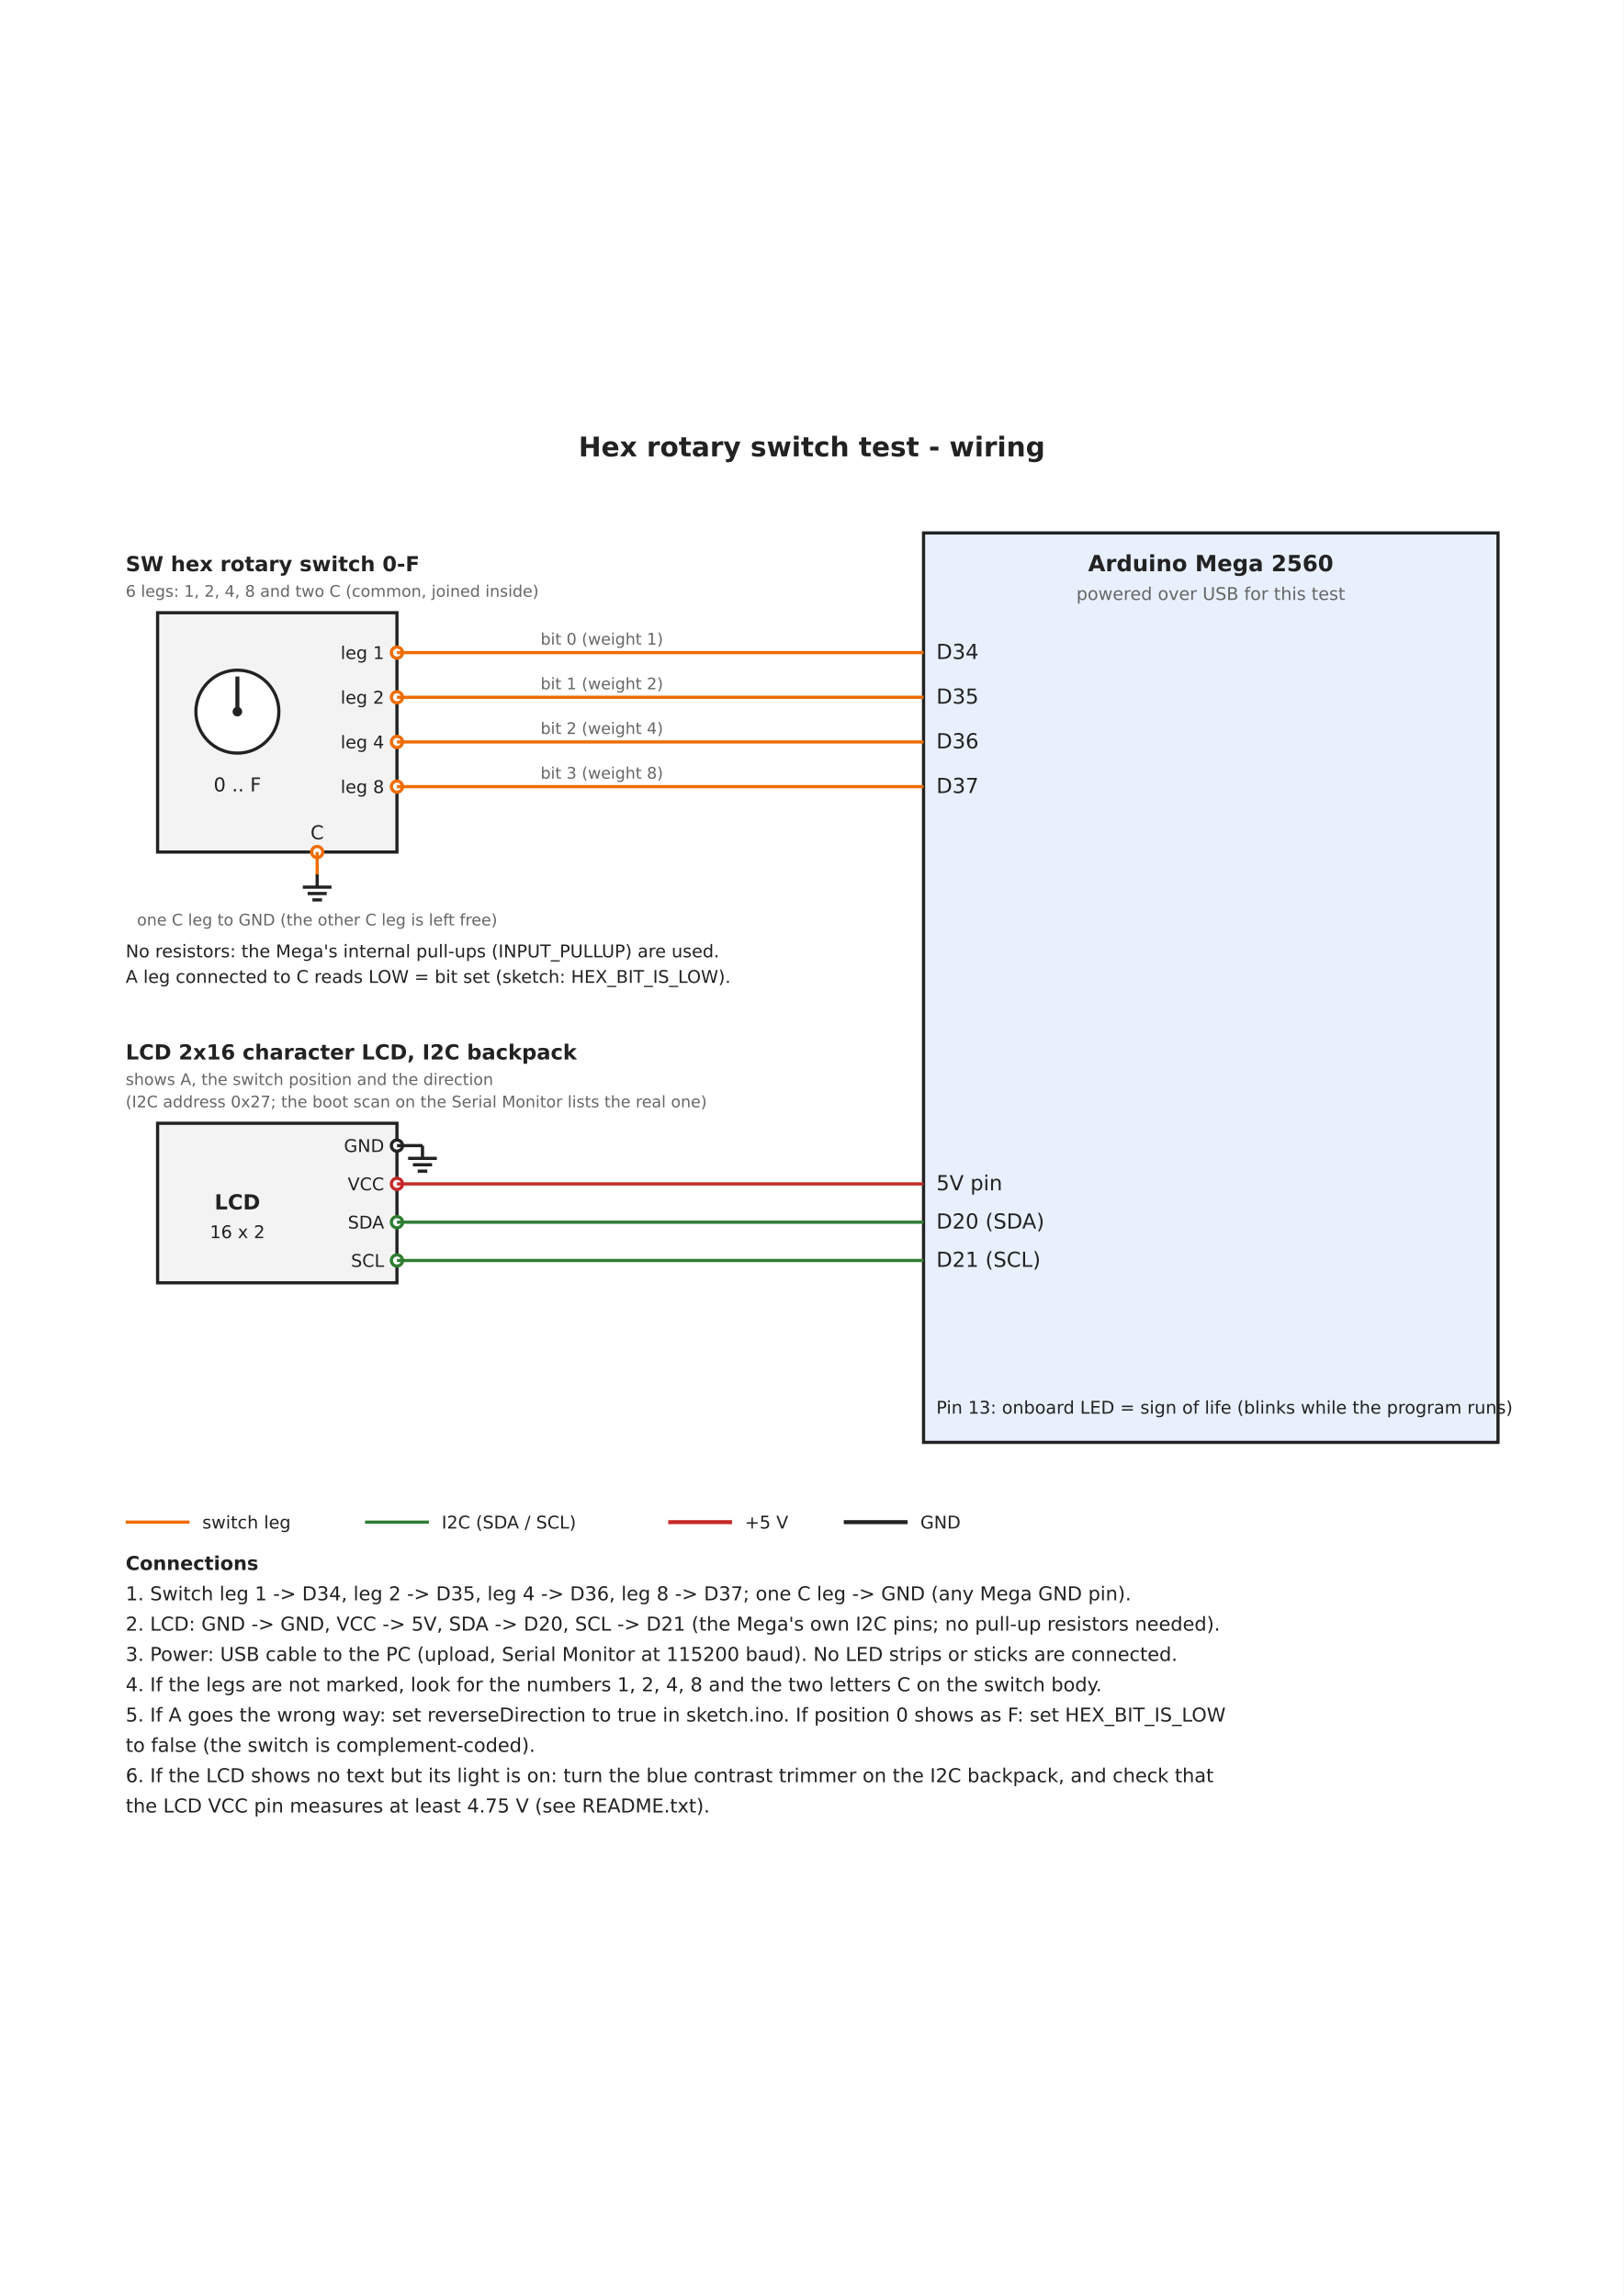
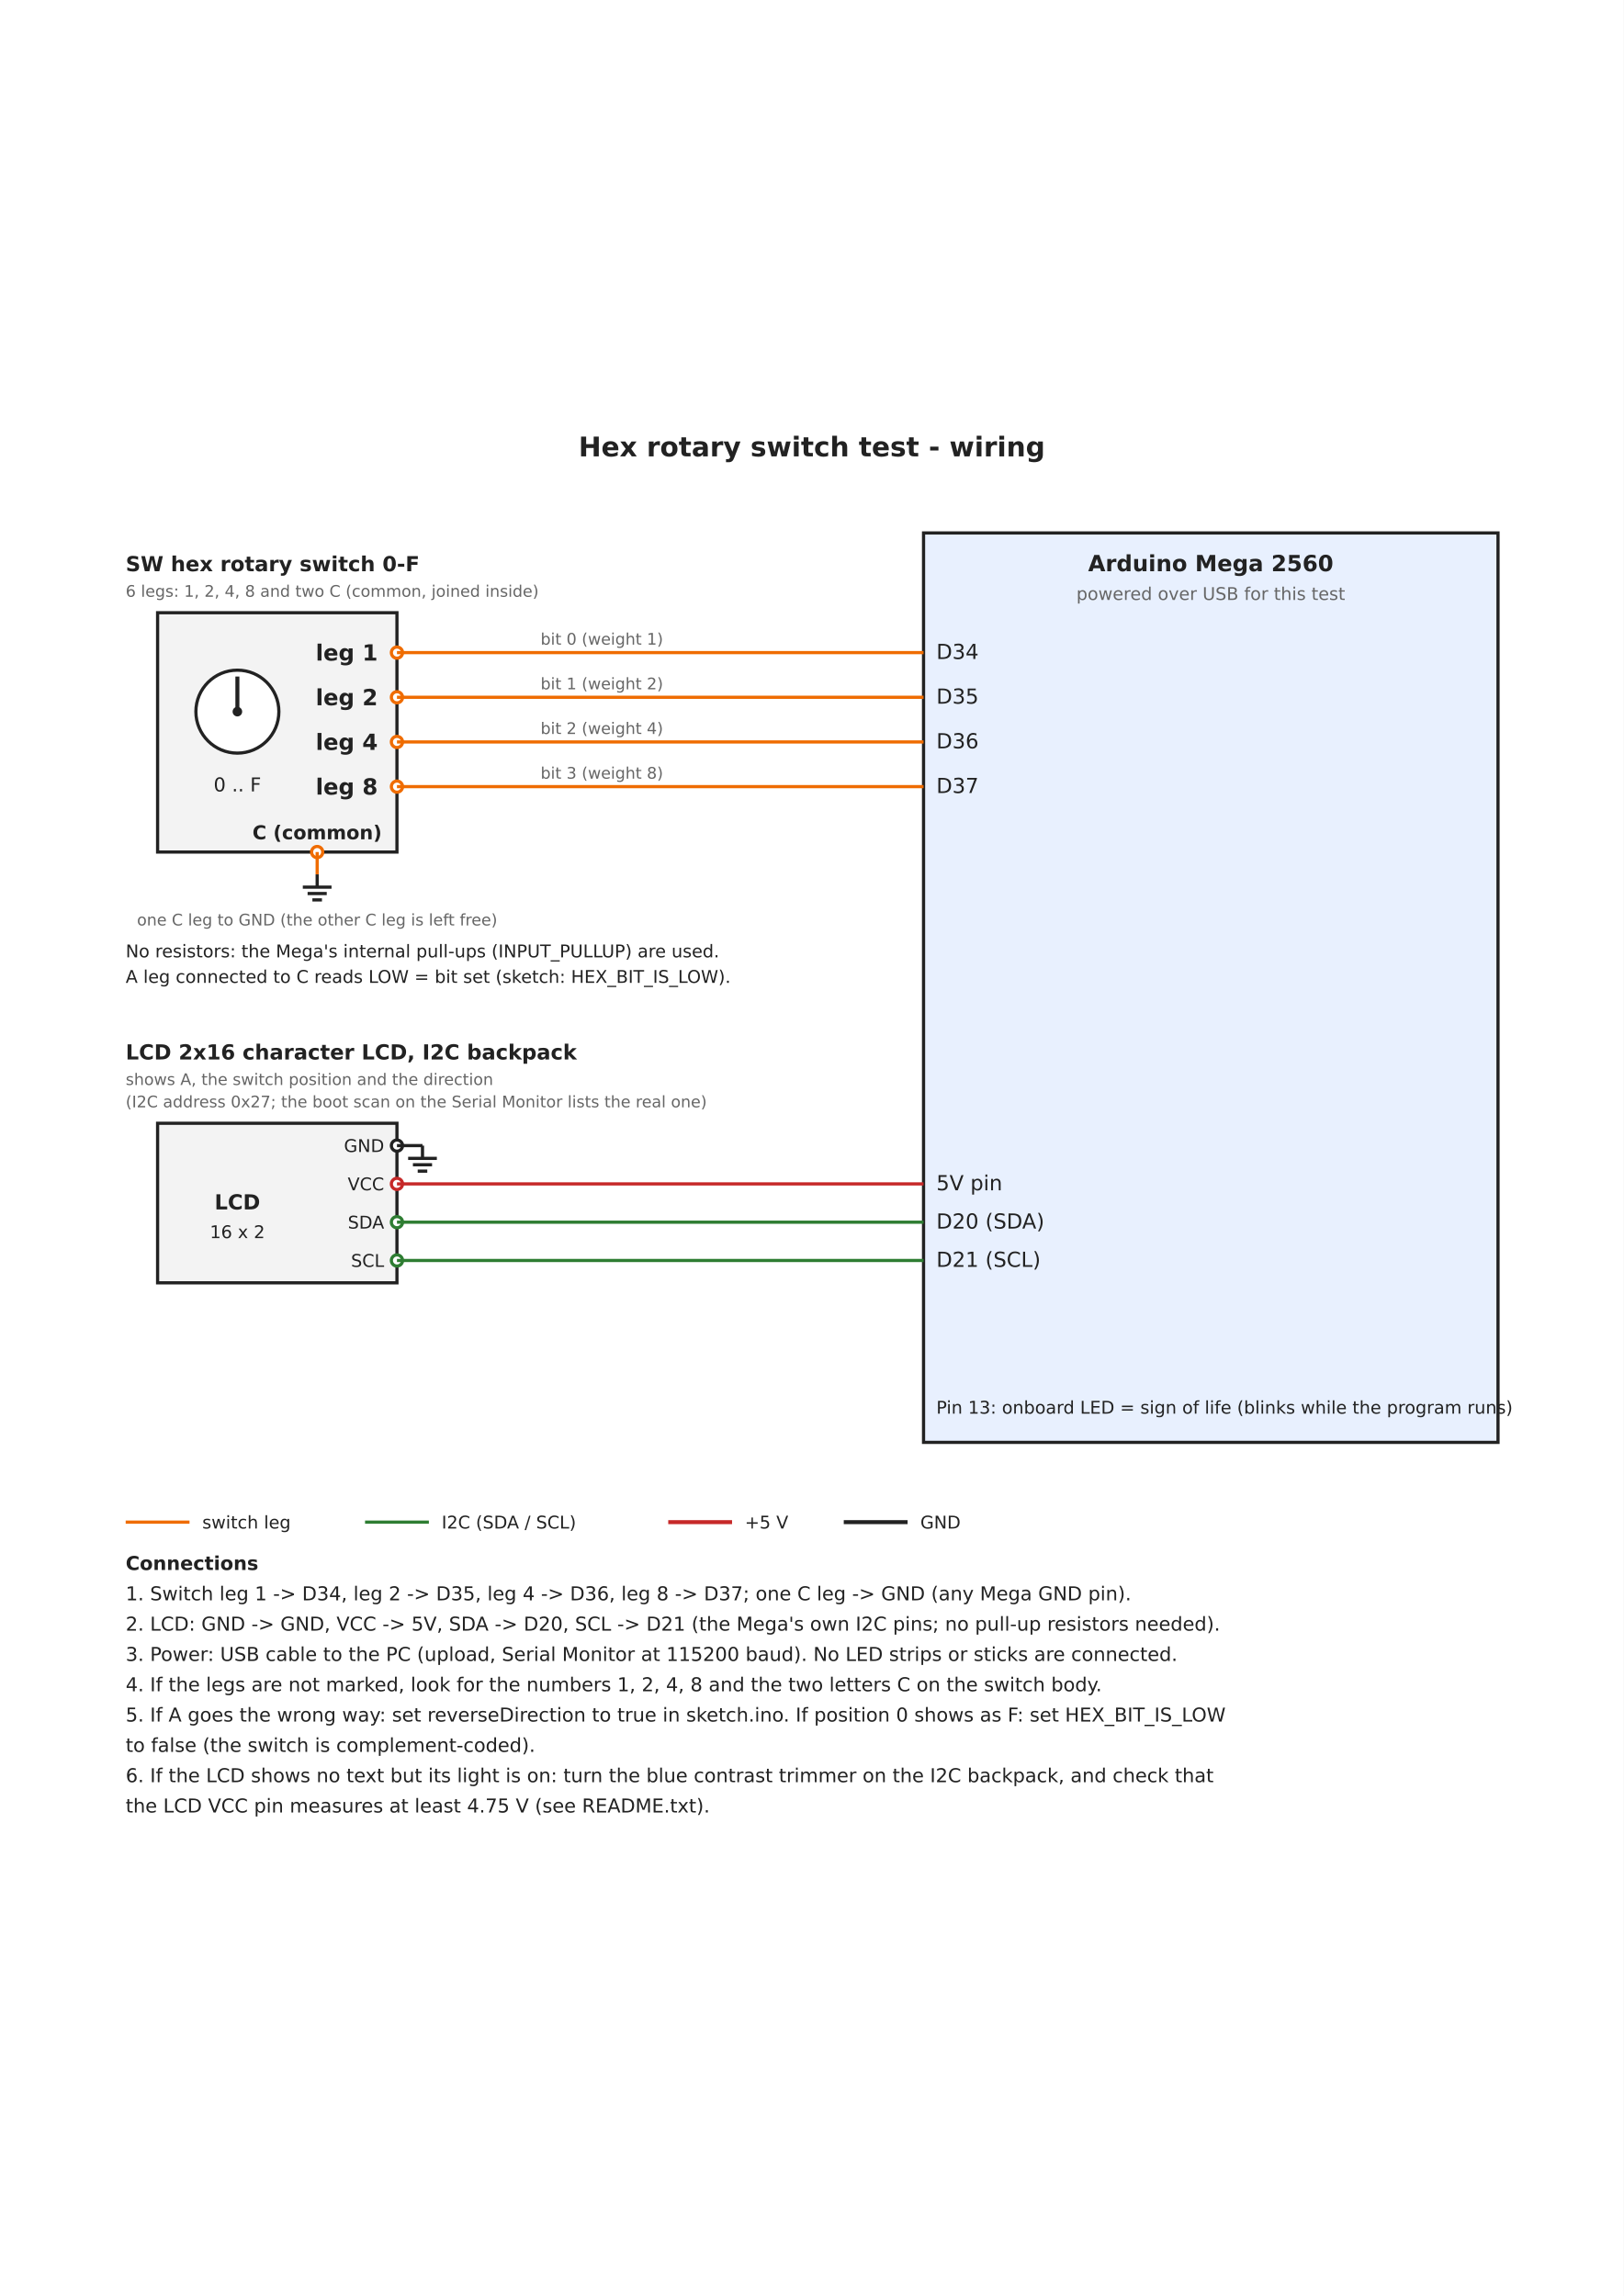
<svg xmlns="http://www.w3.org/2000/svg" width="210mm" height="297mm" viewBox="-38.763 -264.036 1017.53 1439.07">
  <rect x="-38.763" y="-264.036" width="1017.53" height="1439.07" fill="#ffffff" />
  <text x="470" y="22" font-size="17" text-anchor="middle" fill="#222222" font-weight="bold" font-family="DejaVu Sans, Arial, sans-serif">Hex rotary switch test - wiring</text>
  <rect x="540" y="70" width="360" height="570" rx="0" fill="#e8f0fe" stroke="#222222" stroke-width="2" />
  <text x="720" y="94" font-size="14" text-anchor="middle" fill="#222222" font-weight="bold" font-family="DejaVu Sans, Arial, sans-serif">Arduino Mega 2560</text>
  <text x="720" y="112" font-size="11" text-anchor="middle" fill="#666666" font-weight="normal" font-family="DejaVu Sans, Arial, sans-serif">powered over USB for this test</text>
  <text x="40" y="94" font-size="13" text-anchor="start" fill="#222222" font-weight="bold" font-family="DejaVu Sans, Arial, sans-serif">SW  hex rotary switch 0-F</text>
  <text x="40" y="110" font-size="10" text-anchor="start" fill="#666666" font-weight="normal" font-family="DejaVu Sans, Arial, sans-serif">6 legs: 1, 2, 4, 8 and two C (common, joined inside)</text>
  <rect x="60" y="120" width="150" height="150" rx="0" fill="#f3f3f3" stroke="#222222" stroke-width="2" />
  <circle cx="110" cy="182" r="26" fill="#ffffff" stroke="#222222" stroke-width="2" />
  <line x1="110" y1="182" x2="110" y2="160" stroke="#222222" stroke-width="2.5" />
  <circle cx="110" cy="182" r="3" fill="#222222" />
  <text x="110" y="232" font-size="12" text-anchor="middle" fill="#222222" font-weight="normal" font-family="DejaVu Sans, Arial, sans-serif">0 .. F</text>
-   <text x="202" y="149" font-size="11" text-anchor="end" fill="#222222" font-weight="normal" font-family="DejaVu Sans, Arial, sans-serif">leg 1</text>
+   <text x="198" y="150" font-size="14" text-anchor="end" fill="#222222" font-weight="bold" font-family="DejaVu Sans, Arial, sans-serif">leg 1</text>
  <circle cx="210" cy="145" r="3.5" fill="#ffffff" stroke="#ef6c00" stroke-width="2" />
  <line x1="210" y1="145" x2="540" y2="145" stroke="#ef6c00" stroke-width="2" />
  <text x="548" y="149" font-size="13" text-anchor="start" fill="#222222" font-weight="normal" font-family="DejaVu Sans, Arial, sans-serif">D34</text>
  <text x="300" y="140" font-size="10" text-anchor="start" fill="#666666" font-weight="normal" font-family="DejaVu Sans, Arial, sans-serif">bit 0 (weight 1)</text>
-   <text x="202" y="177" font-size="11" text-anchor="end" fill="#222222" font-weight="normal" font-family="DejaVu Sans, Arial, sans-serif">leg 2</text>
+   <text x="198" y="178" font-size="14" text-anchor="end" fill="#222222" font-weight="bold" font-family="DejaVu Sans, Arial, sans-serif">leg 2</text>
  <circle cx="210" cy="173" r="3.5" fill="#ffffff" stroke="#ef6c00" stroke-width="2" />
  <line x1="210" y1="173" x2="540" y2="173" stroke="#ef6c00" stroke-width="2" />
  <text x="548" y="177" font-size="13" text-anchor="start" fill="#222222" font-weight="normal" font-family="DejaVu Sans, Arial, sans-serif">D35</text>
  <text x="300" y="168" font-size="10" text-anchor="start" fill="#666666" font-weight="normal" font-family="DejaVu Sans, Arial, sans-serif">bit 1 (weight 2)</text>
-   <text x="202" y="205" font-size="11" text-anchor="end" fill="#222222" font-weight="normal" font-family="DejaVu Sans, Arial, sans-serif">leg 4</text>
+   <text x="198" y="206" font-size="14" text-anchor="end" fill="#222222" font-weight="bold" font-family="DejaVu Sans, Arial, sans-serif">leg 4</text>
  <circle cx="210" cy="201" r="3.5" fill="#ffffff" stroke="#ef6c00" stroke-width="2" />
  <line x1="210" y1="201" x2="540" y2="201" stroke="#ef6c00" stroke-width="2" />
  <text x="548" y="205" font-size="13" text-anchor="start" fill="#222222" font-weight="normal" font-family="DejaVu Sans, Arial, sans-serif">D36</text>
  <text x="300" y="196" font-size="10" text-anchor="start" fill="#666666" font-weight="normal" font-family="DejaVu Sans, Arial, sans-serif">bit 2 (weight 4)</text>
-   <text x="202" y="233" font-size="11" text-anchor="end" fill="#222222" font-weight="normal" font-family="DejaVu Sans, Arial, sans-serif">leg 8</text>
+   <text x="198" y="234" font-size="14" text-anchor="end" fill="#222222" font-weight="bold" font-family="DejaVu Sans, Arial, sans-serif">leg 8</text>
  <circle cx="210" cy="229" r="3.5" fill="#ffffff" stroke="#ef6c00" stroke-width="2" />
  <line x1="210" y1="229" x2="540" y2="229" stroke="#ef6c00" stroke-width="2" />
  <text x="548" y="233" font-size="13" text-anchor="start" fill="#222222" font-weight="normal" font-family="DejaVu Sans, Arial, sans-serif">D37</text>
  <text x="300" y="224" font-size="10" text-anchor="start" fill="#666666" font-weight="normal" font-family="DejaVu Sans, Arial, sans-serif">bit 3 (weight 8)</text>
-   <text x="160" y="262" font-size="12" text-anchor="middle" fill="#222222" font-weight="normal" font-family="DejaVu Sans, Arial, sans-serif">C</text>
+   <text x="160" y="262" font-size="12" text-anchor="middle" fill="#222222" font-weight="bold" font-family="DejaVu Sans, Arial, sans-serif">C (common)</text>
  <circle cx="160" cy="270" r="3.5" fill="#ffffff" stroke="#ef6c00" stroke-width="2" />
  <line x1="160" y1="270" x2="160" y2="284" stroke="#ef6c00" stroke-width="2" />
  <line x1="160" y1="284" x2="160" y2="292" stroke="#222222" stroke-width="2" />
  <line x1="151" y1="292" x2="169" y2="292" stroke="#222222" stroke-width="2" />
  <line x1="154" y1="296" x2="166" y2="296" stroke="#222222" stroke-width="2" />
  <line x1="157" y1="300" x2="163" y2="300" stroke="#222222" stroke-width="2" />
  <text x="160" y="316" font-size="10" text-anchor="middle" fill="#666666" font-weight="normal" font-family="DejaVu Sans, Arial, sans-serif">one C leg to GND (the other C leg is left free)</text>
  <text x="40" y="336" font-size="11" text-anchor="start" fill="#222222" font-weight="normal" font-family="DejaVu Sans, Arial, sans-serif">No resistors: the Mega's internal pull-ups (INPUT_PULLUP) are used.</text>
  <text x="40" y="352" font-size="11" text-anchor="start" fill="#222222" font-weight="normal" font-family="DejaVu Sans, Arial, sans-serif">A leg connected to C reads LOW = bit set (sketch: HEX_BIT_IS_LOW).</text>
  <text x="40" y="400" font-size="13" text-anchor="start" fill="#222222" font-weight="bold" font-family="DejaVu Sans, Arial, sans-serif">LCD  2x16 character LCD, I2C backpack</text>
  <text x="40" y="416" font-size="10" text-anchor="start" fill="#666666" font-weight="normal" font-family="DejaVu Sans, Arial, sans-serif">shows A, the switch position and the direction</text>
  <text x="40" y="430" font-size="10" text-anchor="start" fill="#666666" font-weight="normal" font-family="DejaVu Sans, Arial, sans-serif">(I2C address 0x27; the boot scan on the Serial Monitor lists the real one)</text>
  <rect x="60" y="440" width="150" height="100" rx="0" fill="#f3f3f3" stroke="#222222" stroke-width="2" />
  <text x="110" y="494" font-size="13" text-anchor="middle" fill="#222222" font-weight="bold" font-family="DejaVu Sans, Arial, sans-serif">LCD</text>
  <text x="110" y="512" font-size="11" text-anchor="middle" fill="#222222" font-weight="normal" font-family="DejaVu Sans, Arial, sans-serif">16 x 2</text>
  <text x="202" y="458" font-size="11" text-anchor="end" fill="#222222" font-weight="normal" font-family="DejaVu Sans, Arial, sans-serif">GND</text>
  <circle cx="210" cy="454" r="3.5" fill="#ffffff" stroke="#222222" stroke-width="2" />
  <line x1="210" y1="454" x2="226" y2="454" stroke="#222222" stroke-width="2" />
  <line x1="226" y1="454" x2="226" y2="462" stroke="#222222" stroke-width="2" />
  <line x1="217" y1="462" x2="235" y2="462" stroke="#222222" stroke-width="2" />
  <line x1="220" y1="466" x2="232" y2="466" stroke="#222222" stroke-width="2" />
  <line x1="223" y1="470" x2="229" y2="470" stroke="#222222" stroke-width="2" />
  <text x="202" y="482" font-size="11" text-anchor="end" fill="#222222" font-weight="normal" font-family="DejaVu Sans, Arial, sans-serif">VCC</text>
  <circle cx="210" cy="478" r="3.5" fill="#ffffff" stroke="#c62828" stroke-width="2" />
  <line x1="210" y1="478" x2="540" y2="478" stroke="#c62828" stroke-width="2" />
  <text x="548" y="482" font-size="13" text-anchor="start" fill="#222222" font-weight="normal" font-family="DejaVu Sans, Arial, sans-serif">5V pin</text>
  <text x="202" y="506" font-size="11" text-anchor="end" fill="#222222" font-weight="normal" font-family="DejaVu Sans, Arial, sans-serif">SDA</text>
  <circle cx="210" cy="502" r="3.5" fill="#ffffff" stroke="#2e7d32" stroke-width="2" />
  <line x1="210" y1="502" x2="540" y2="502" stroke="#2e7d32" stroke-width="2" />
  <text x="548" y="506" font-size="13" text-anchor="start" fill="#222222" font-weight="normal" font-family="DejaVu Sans, Arial, sans-serif">D20 (SDA)</text>
  <text x="202" y="530" font-size="11" text-anchor="end" fill="#222222" font-weight="normal" font-family="DejaVu Sans, Arial, sans-serif">SCL</text>
  <circle cx="210" cy="526" r="3.5" fill="#ffffff" stroke="#2e7d32" stroke-width="2" />
  <line x1="210" y1="526" x2="540" y2="526" stroke="#2e7d32" stroke-width="2" />
  <text x="548" y="530" font-size="13" text-anchor="start" fill="#222222" font-weight="normal" font-family="DejaVu Sans, Arial, sans-serif">D21 (SCL)</text>
  <text x="548" y="622" font-size="11" text-anchor="start" fill="#222222" font-weight="normal" font-family="DejaVu Sans, Arial, sans-serif">Pin 13: onboard LED = sign of life (blinks while the program runs)</text>
  <line x1="40" y1="690" x2="80" y2="690" stroke="#ef6c00" stroke-width="2" />
  <text x="88" y="694" font-size="11" text-anchor="start" fill="#222222" font-weight="normal" font-family="DejaVu Sans, Arial, sans-serif">switch leg</text>
  <line x1="190" y1="690" x2="230" y2="690" stroke="#2e7d32" stroke-width="2" />
  <text x="238" y="694" font-size="11" text-anchor="start" fill="#222222" font-weight="normal" font-family="DejaVu Sans, Arial, sans-serif">I2C (SDA / SCL)</text>
  <line x1="380" y1="690" x2="420" y2="690" stroke="#c62828" stroke-width="2.5" />
  <text x="428" y="694" font-size="11" text-anchor="start" fill="#222222" font-weight="normal" font-family="DejaVu Sans, Arial, sans-serif">+5 V</text>
  <line x1="490" y1="690" x2="530" y2="690" stroke="#222222" stroke-width="2.5" />
  <text x="538" y="694" font-size="11" text-anchor="start" fill="#222222" font-weight="normal" font-family="DejaVu Sans, Arial, sans-serif">GND</text>
  <text x="40" y="720" font-size="12" text-anchor="start" fill="#222222" font-weight="bold" font-family="DejaVu Sans, Arial, sans-serif">Connections</text>
  <text x="40" y="739" font-size="12" text-anchor="start" fill="#222222" font-weight="normal" font-family="DejaVu Sans, Arial, sans-serif">1. Switch leg 1 -&gt; D34, leg 2 -&gt; D35, leg 4 -&gt; D36, leg 8 -&gt; D37; one C leg -&gt; GND (any Mega GND pin).</text>
  <text x="40" y="758" font-size="12" text-anchor="start" fill="#222222" font-weight="normal" font-family="DejaVu Sans, Arial, sans-serif">2. LCD: GND -&gt; GND, VCC -&gt; 5V, SDA -&gt; D20, SCL -&gt; D21 (the Mega's own I2C pins; no pull-up resistors needed).</text>
  <text x="40" y="777" font-size="12" text-anchor="start" fill="#222222" font-weight="normal" font-family="DejaVu Sans, Arial, sans-serif">3. Power: USB cable to the PC (upload, Serial Monitor at 115200 baud). No LED strips or sticks are connected.</text>
  <text x="40" y="796" font-size="12" text-anchor="start" fill="#222222" font-weight="normal" font-family="DejaVu Sans, Arial, sans-serif">4. If the legs are not marked, look for the numbers 1, 2, 4, 8 and the two letters C on the switch body.</text>
  <text x="40" y="815" font-size="12" text-anchor="start" fill="#222222" font-weight="normal" font-family="DejaVu Sans, Arial, sans-serif">5. If A goes the wrong way: set reverseDirection to true in sketch.ino. If position 0 shows as F: set HEX_BIT_IS_LOW</text>
  <text x="40" y="834" font-size="12" text-anchor="start" fill="#222222" font-weight="normal" font-family="DejaVu Sans, Arial, sans-serif">   to false (the switch is complement-coded).</text>
  <text x="40" y="853" font-size="12" text-anchor="start" fill="#222222" font-weight="normal" font-family="DejaVu Sans, Arial, sans-serif">6. If the LCD shows no text but its light is on: turn the blue contrast trimmer on the I2C backpack, and check that</text>
  <text x="40" y="872" font-size="12" text-anchor="start" fill="#222222" font-weight="normal" font-family="DejaVu Sans, Arial, sans-serif">   the LCD VCC pin measures at least 4.75 V (see README.txt).</text>
</svg>
